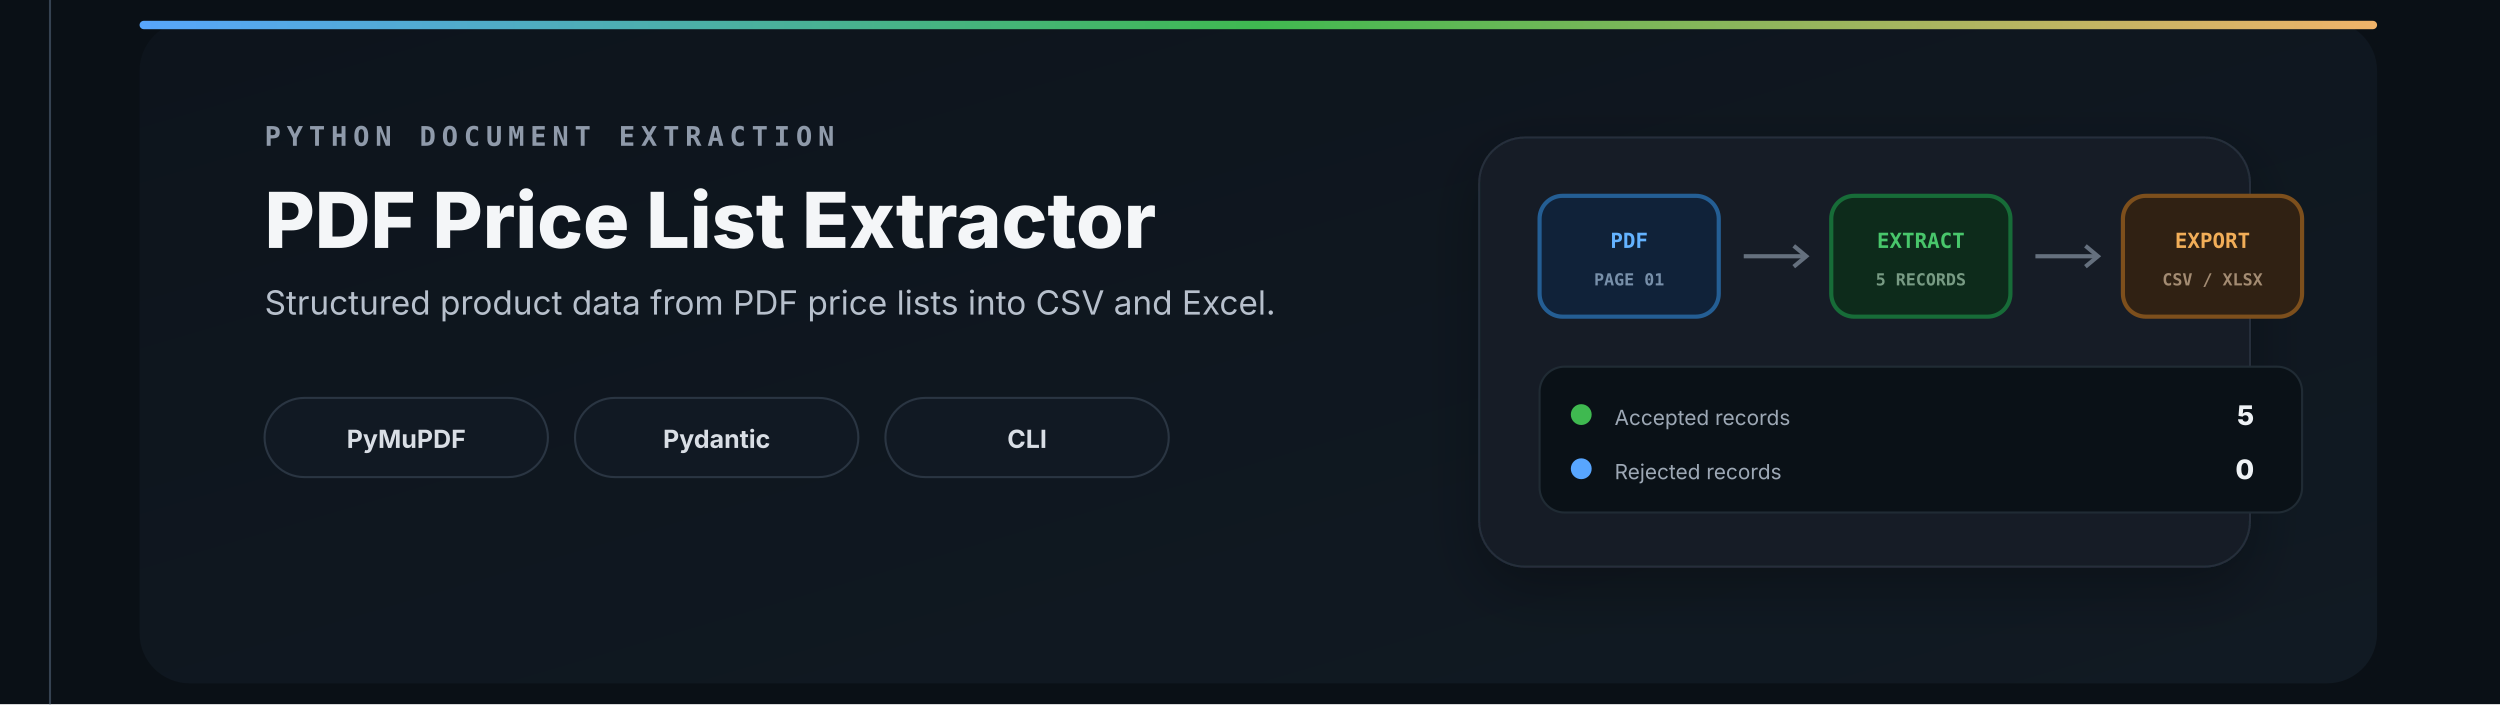
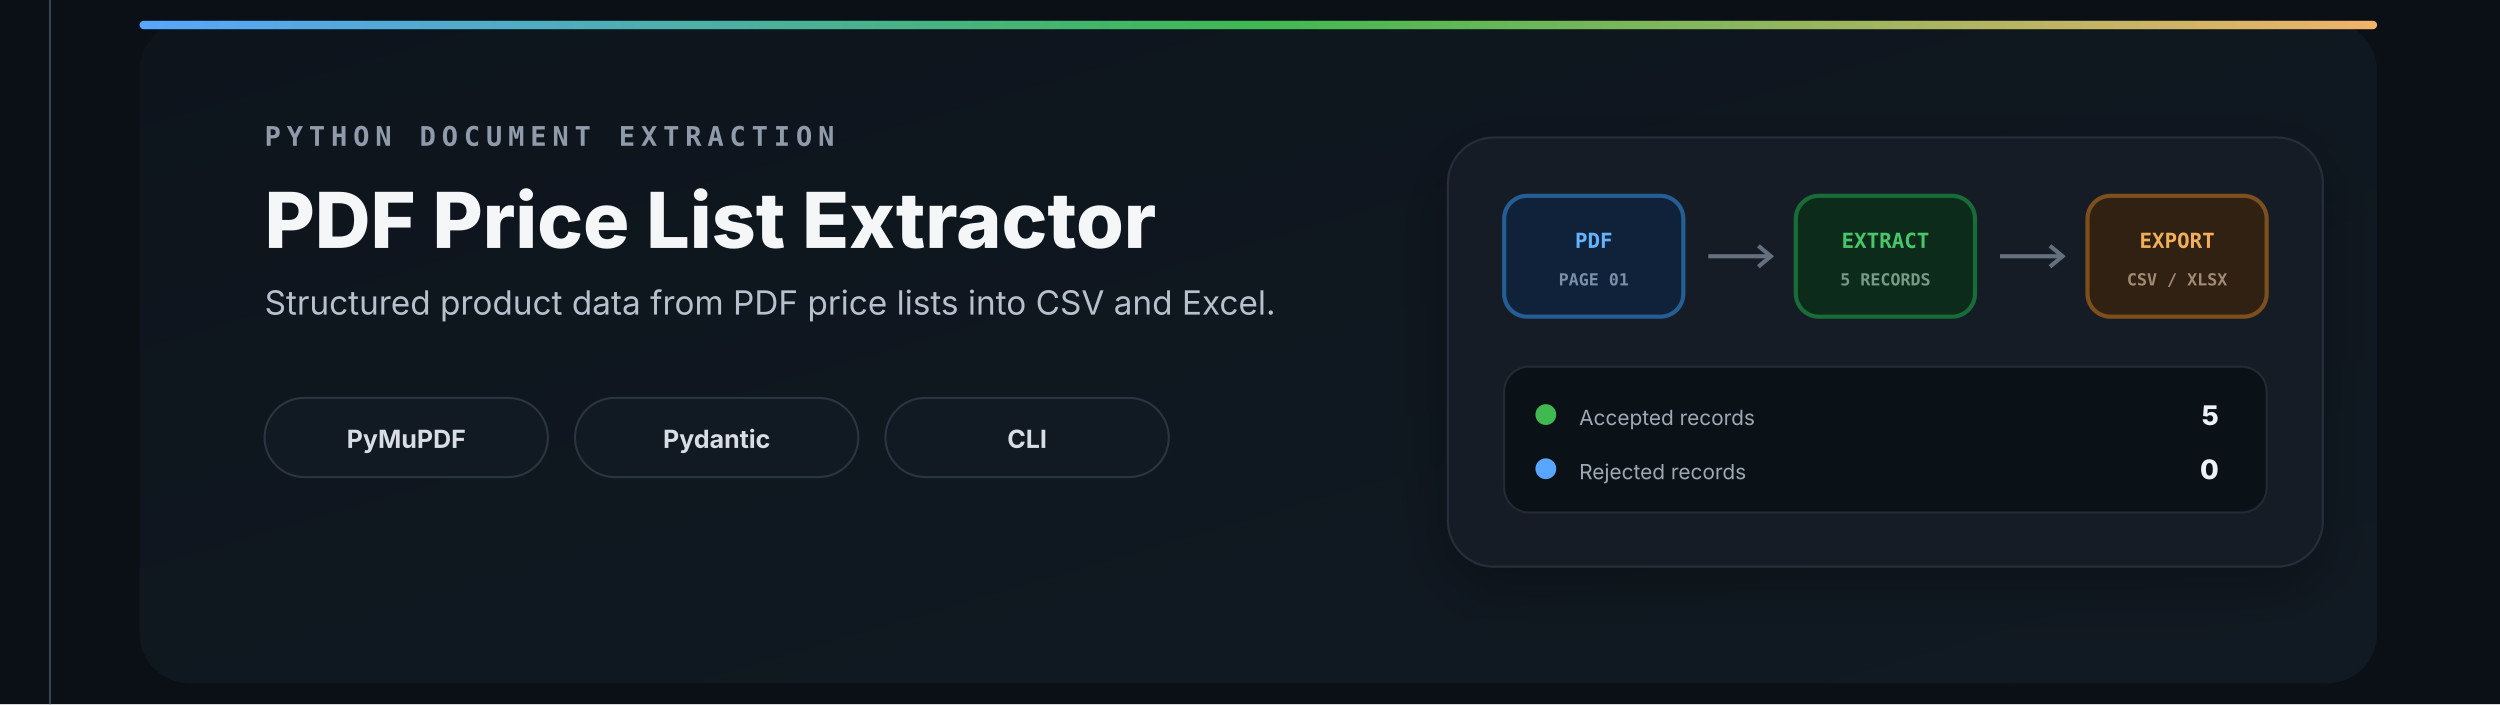
<svg xmlns="http://www.w3.org/2000/svg" width="1200" height="338" viewBox="0 0 1200 338" role="img" aria-labelledby="title desc">
  <defs>
    <linearGradient id="background" x1="0" y1="0" x2="1" y2="1">
      <stop offset="0" stop-color="#0d141c" />
      <stop offset="1" stop-color="#111a23" />
    </linearGradient>
    <linearGradient id="accent" x1="0" y1="0" x2="1" y2="0">
      <stop offset="0" stop-color="#58a6ff" />
      <stop offset=".5" stop-color="#3fb950" />
      <stop offset="1" stop-color="#f2b36a" />
    </linearGradient>
    <filter id="shadow" x="-20%" y="-20%" width="140%" height="150%">
      <feDropShadow dx="0" dy="10" stdDeviation="14" flood-color="#000000" flood-opacity=".28" />
    </filter>
  </defs>
  <rect width="1200" height="338" fill="#0a1016" />
  <path d="M24 0v338" stroke="#354251" />
  <rect x="67" y="10" width="1074" height="318" rx="24" fill="url(#background)" />
  <rect x="67" y="10" width="1074" height="4" rx="2" fill="url(#accent)" />
  <g font-family="Inter, Segoe UI, Arial, sans-serif">
    <text x="127" y="70" fill="#8f9aaa" font-family="Consolas, Menlo, monospace" font-size="13" font-weight="700" letter-spacing="2.8">PYTHON DOCUMENT EXTRACTION</text>
    <text x="127" y="119" fill="#f4f6f8" font-size="37" font-weight="800">PDF Price List Extractor</text>
    <text x="127" y="151" fill="#b7c0cc" font-size="16">Structured product data from PDF price lists into CSV and Excel.</text>
    <g font-size="12" font-weight="650" text-anchor="middle">
      <rect x="127" y="191" width="136" height="38" rx="19" fill="#111923" stroke="#2a3542" />
      <text x="195" y="215" fill="#d9dee5">PyMuPDF</text>
      <rect x="276" y="191" width="136" height="38" rx="19" fill="#111923" stroke="#2a3542" />
      <text x="344" y="215" fill="#d9dee5">Pydantic</text>
      <rect x="425" y="191" width="136" height="38" rx="19" fill="#111923" stroke="#2a3542" />
      <text x="493" y="215" fill="#d9dee5">CLI</text>
    </g>
    <g filter="url(#shadow)">
-       <rect x="710" y="66" width="370" height="206" rx="22" fill="#151e27" stroke="#252f3a" />
+       <rect x="695" y="66" width="420" height="206" rx="22" fill="#151e27" stroke="#252f3a" />
    </g>
    <g font-family="Consolas, Menlo, monospace" font-size="10" font-weight="800" text-anchor="middle">
-       <rect x="739" y="94" width="86" height="58" rx="11" fill="#102239" stroke="#245e94" stroke-width="2" />
-       <text x="782" y="119" fill="#64b3ff">PDF</text>
-       <text x="782" y="137" fill="#7890aa" font-size="8">PAGE 01</text>
-       <path d="M837 123h30" stroke="#65707e" stroke-width="2" />
-       <path d="m861 118 6 5-6 5" fill="none" stroke="#65707e" stroke-width="2" />
-       <rect x="879" y="94" width="86" height="58" rx="11" fill="#0d2b1b" stroke="#176c38" stroke-width="2" />
-       <text x="922" y="119" fill="#48c66b">EXTRACT</text>
-       <text x="922" y="137" fill="#789b84" font-size="8">5 RECORDS</text>
-       <path d="M977 123h30" stroke="#65707e" stroke-width="2" />
-       <path d="m1001 118 6 5-6 5" fill="none" stroke="#65707e" stroke-width="2" />
-       <rect x="1019" y="94" width="86" height="58" rx="11" fill="#302113" stroke="#7d4f1c" stroke-width="2" />
-       <text x="1062" y="119" fill="#f2ae58">EXPORT</text>
-       <text x="1062" y="137" fill="#a38b72" font-size="8">CSV / XLSX</text>
+       <rect x="722" y="94" width="86" height="58" rx="11" fill="#102239" stroke="#245e94" stroke-width="2" />
+       <text x="765" y="119" fill="#64b3ff">PDF</text>
+       <text x="765" y="137" fill="#7890aa" font-size="8">PAGE 01</text>
+       <path d="M820 123h30" stroke="#65707e" stroke-width="2" />
+       <path d="m844 118 6 5-6 5" fill="none" stroke="#65707e" stroke-width="2" />
+       <rect x="862" y="94" width="86" height="58" rx="11" fill="#0d2b1b" stroke="#176c38" stroke-width="2" />
+       <text x="905" y="119" fill="#48c66b">EXTRACT</text>
+       <text x="905" y="137" fill="#789b84" font-size="8">5 RECORDS</text>
+       <path d="M960 123h30" stroke="#65707e" stroke-width="2" />
+       <path d="m984 118 6 5-6 5" fill="none" stroke="#65707e" stroke-width="2" />
+       <rect x="1002" y="94" width="86" height="58" rx="11" fill="#302113" stroke="#7d4f1c" stroke-width="2" />
+       <text x="1045" y="119" fill="#f2ae58">EXPORT</text>
+       <text x="1045" y="137" fill="#a38b72" font-size="8">CSV / XLSX</text>
    </g>
-     <rect x="739" y="176" width="366" height="70" rx="12" fill="#0a1117" stroke="#202b34" />
-     <circle cx="759" cy="199" r="5" fill="#3fb950" />
-     <text x="775" y="204" fill="#9da8b5" font-size="10">Accepted records</text>
-     <text x="1082" y="204" fill="#eef2f5" font-size="13" font-weight="800" text-anchor="end">5</text>
-     <circle cx="759" cy="225" r="5" fill="#58a6ff" />
-     <text x="775" y="230" fill="#9da8b5" font-size="10">Rejected records</text>
-     <text x="1082" y="230" fill="#eef2f5" font-size="13" font-weight="800" text-anchor="end">0</text>
+     <rect x="722" y="176" width="366" height="70" rx="12" fill="#0a1117" stroke="#202b34" />
+     <circle cx="742" cy="199" r="5" fill="#3fb950" />
+     <text x="758" y="204" fill="#9da8b5" font-size="10">Accepted records</text>
+     <text x="1065" y="204" fill="#eef2f5" font-size="13" font-weight="800" text-anchor="end">5</text>
+     <circle cx="742" cy="225" r="5" fill="#58a6ff" />
+     <text x="758" y="230" fill="#9da8b5" font-size="10">Rejected records</text>
+     <text x="1065" y="230" fill="#eef2f5" font-size="13" font-weight="800" text-anchor="end">0</text>
  </g>
</svg>
